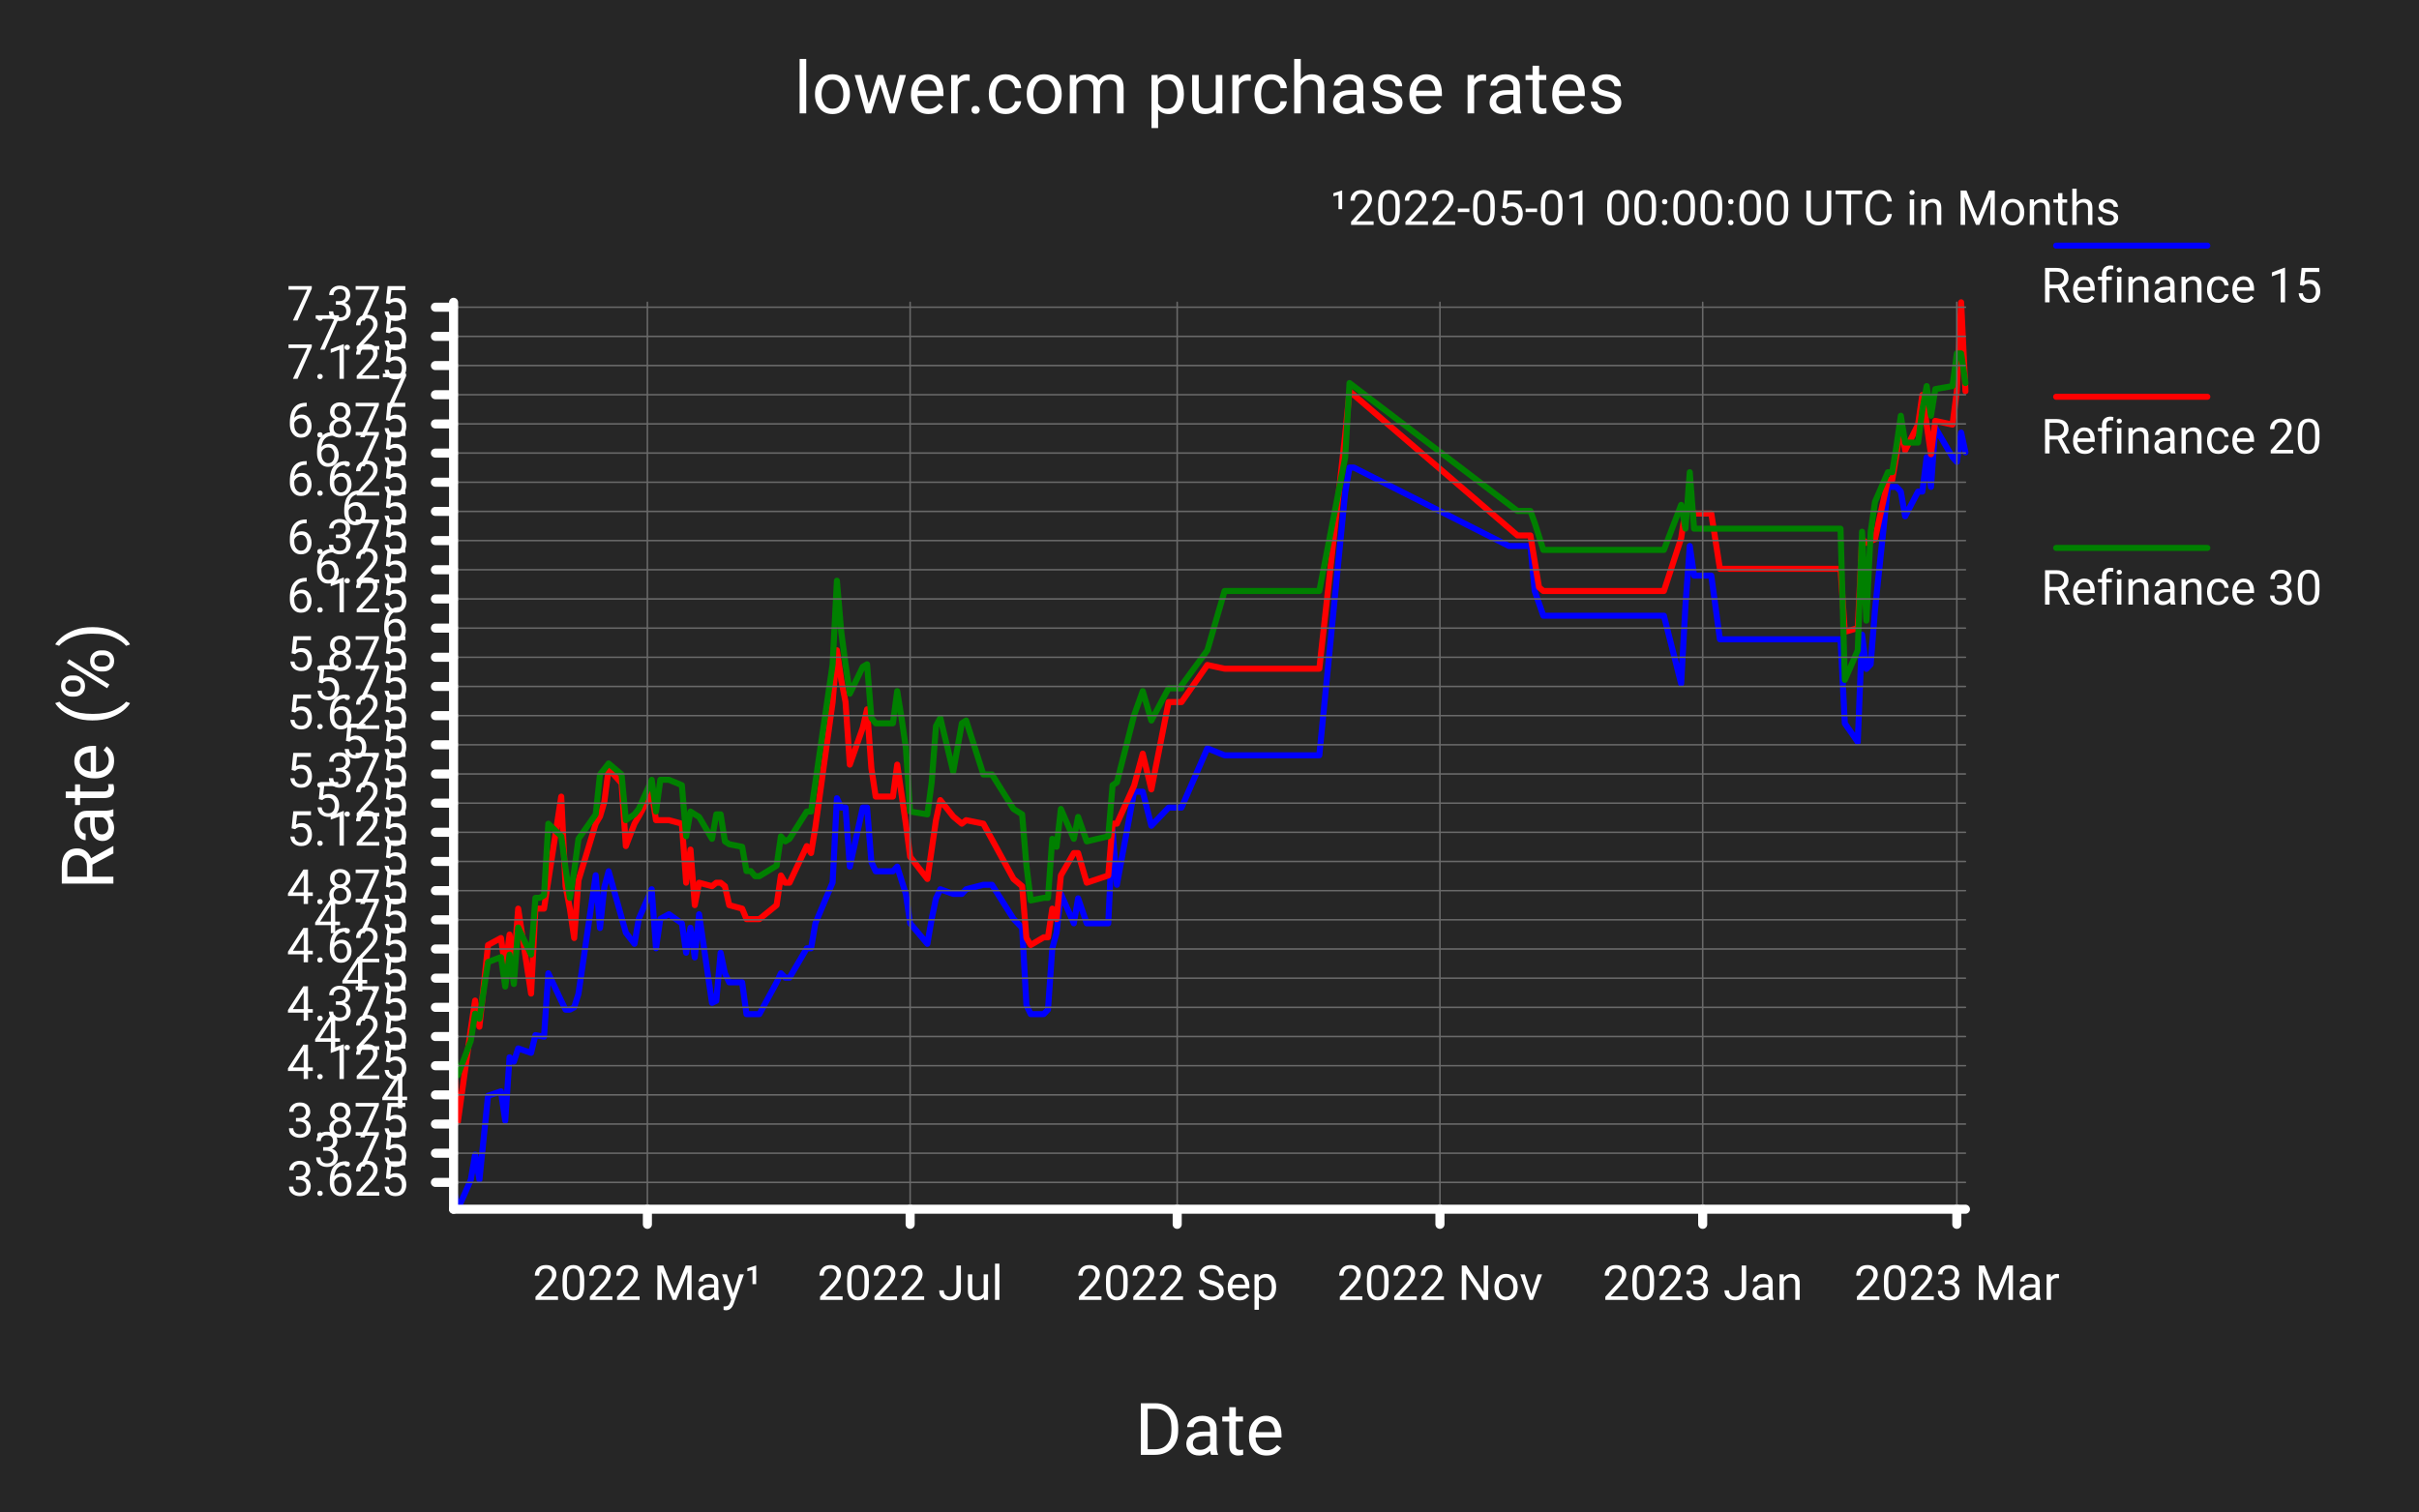
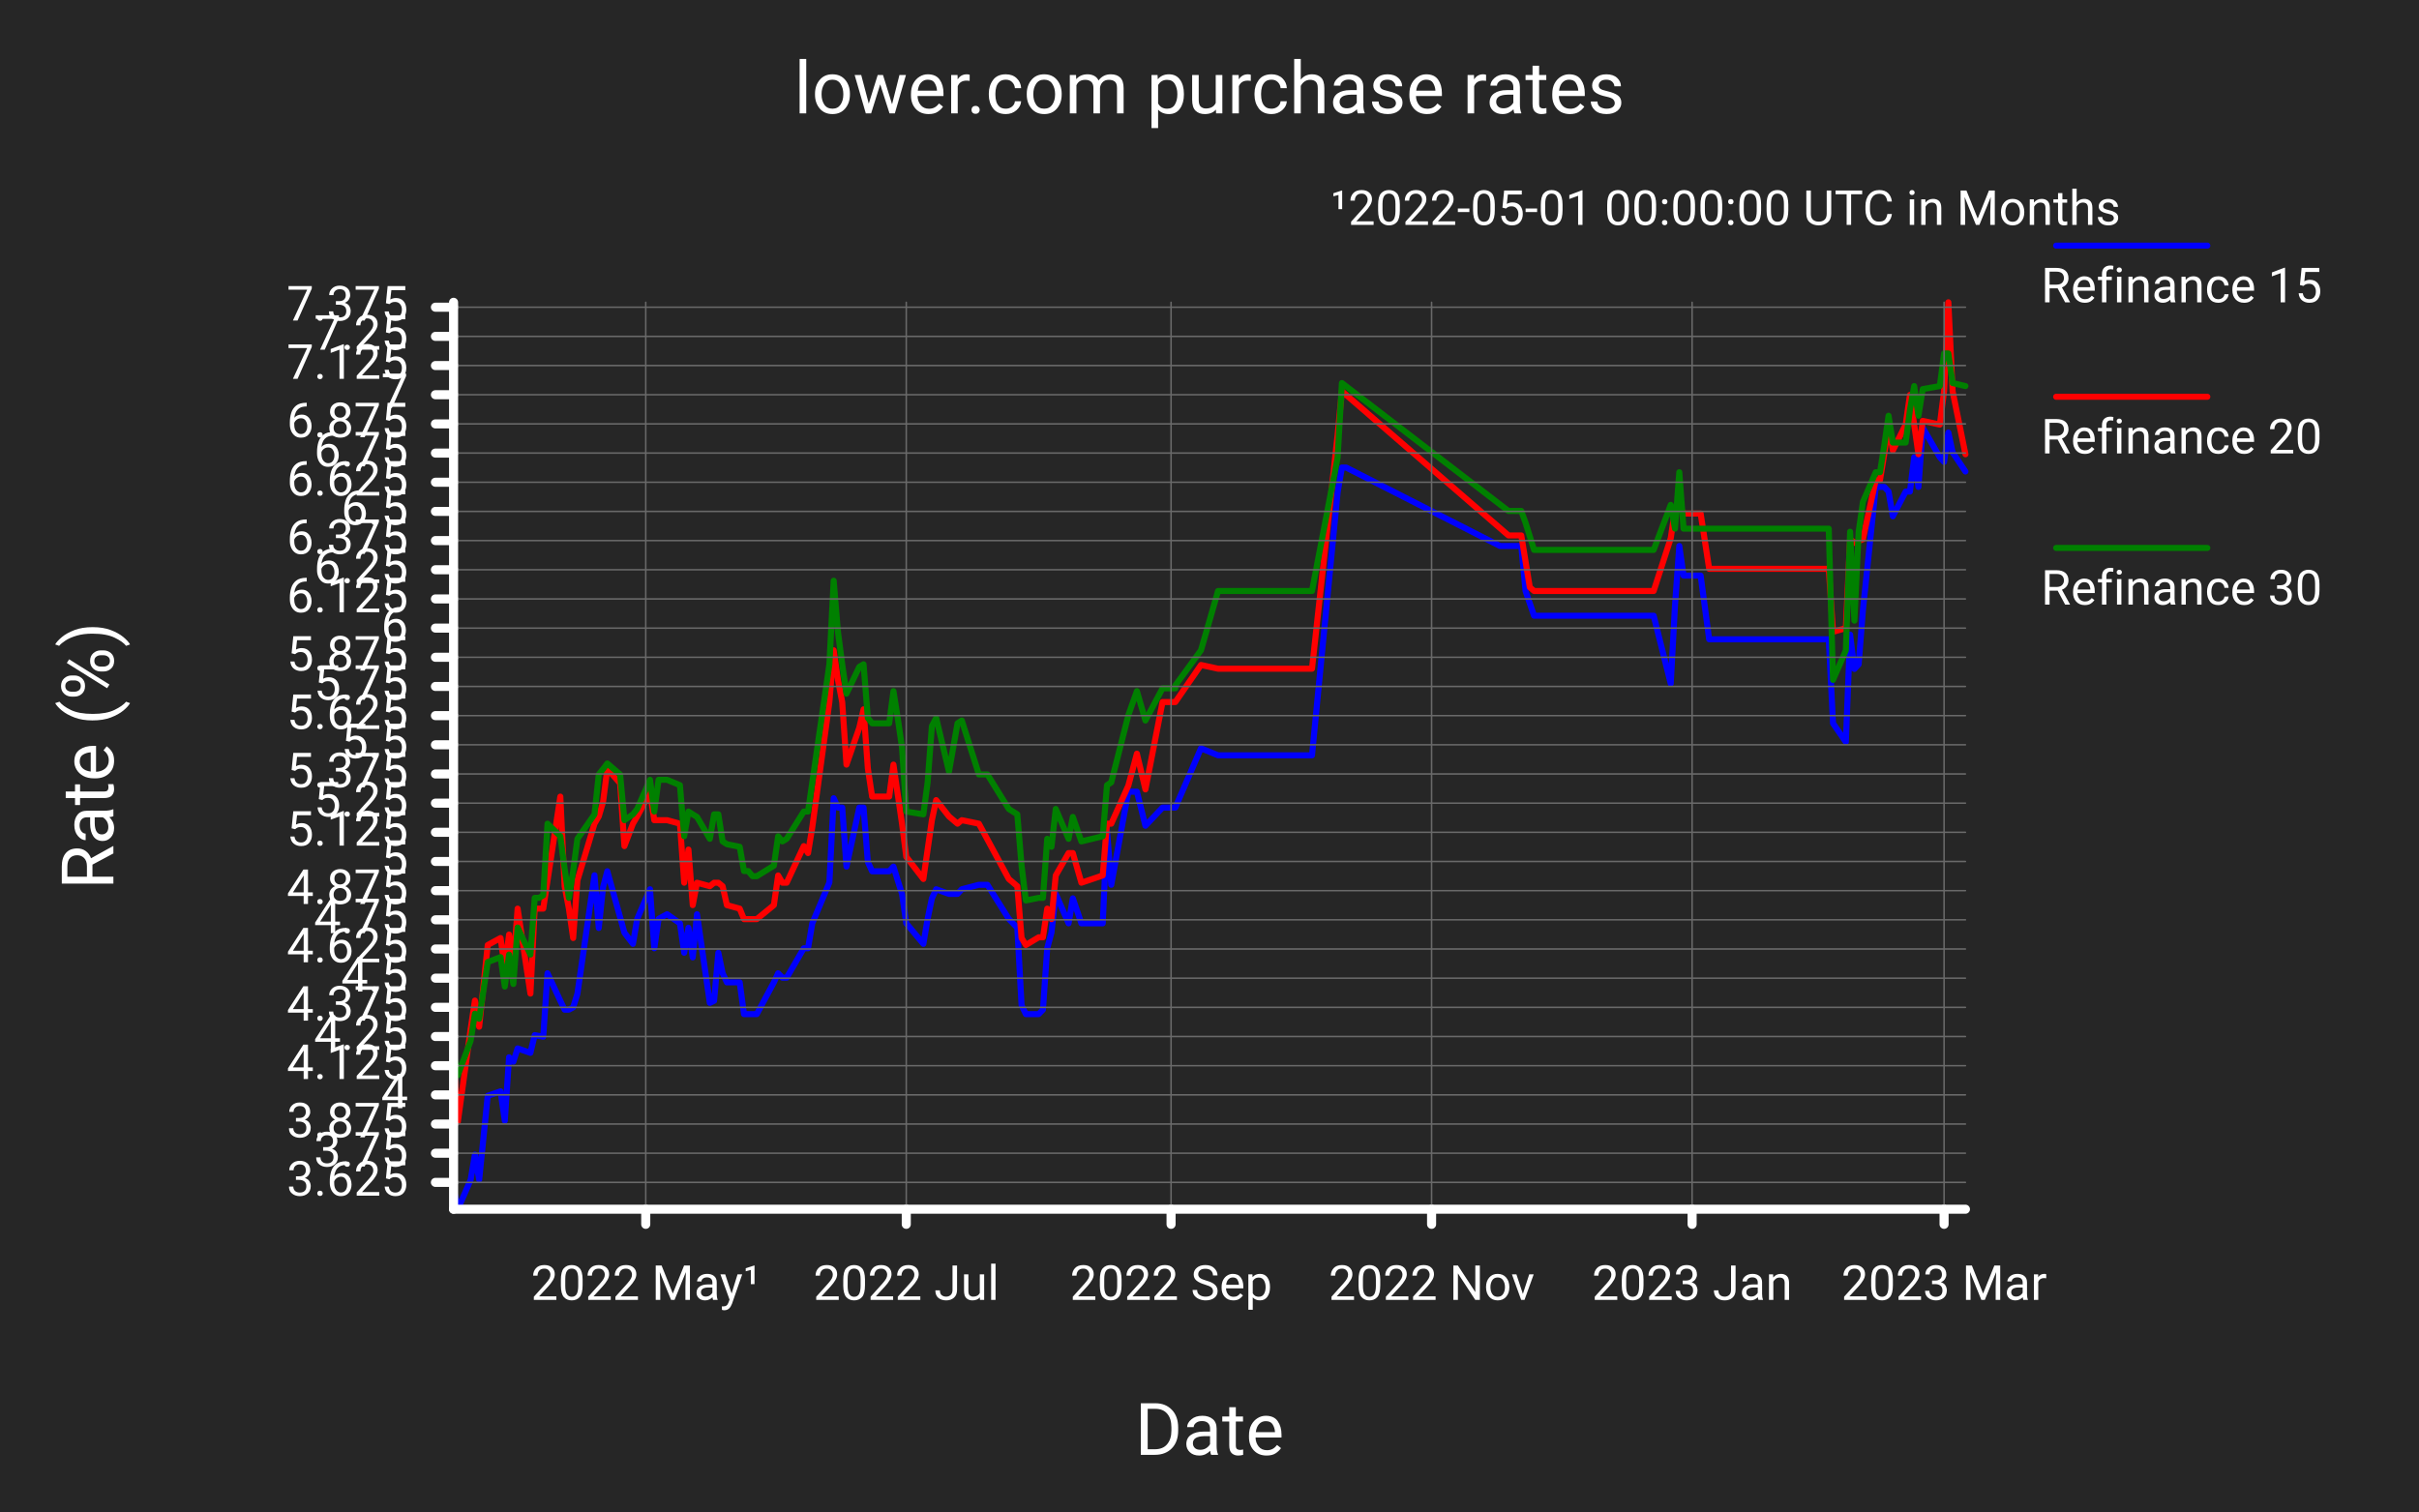
<svg xmlns="http://www.w3.org/2000/svg" class="poloto" width="800" height="500" viewBox="0 0 800 500">
  <style>.poloto{stroke-linecap:round;stroke-linejoin:round;font-family:Roboto,sans-serif;font-size:16px;}.poloto_background{fill:#262626;}.poloto_scatter{stroke-width:7}.poloto_tick_line{stroke:dimgray;stroke-width:0.5}.poloto_line{stroke-width:2}.poloto_text{fill: white;}.poloto_axis_lines{stroke: white;stroke-width:3;fill:none;stroke-dasharray:none}.poloto_title{font-size:24px;dominant-baseline:start;text-anchor:middle;}.poloto_xname{font-size:24px;dominant-baseline:start;text-anchor:middle;}.poloto_yname{font-size:24px;dominant-baseline:start;text-anchor:middle;}.poloto0stroke{stroke:blue;}.poloto1stroke{stroke:red;}.poloto2stroke{stroke:green;}.poloto3stroke{stroke:gold;}.poloto4stroke{stroke:aqua;}.poloto5stroke{stroke:lime;}.poloto6stroke{stroke:orange;}.poloto7stroke{stroke:chocolate;}.poloto0fill{fill:blue;}.poloto1fill{fill:red;}.poloto2fill{fill:green;}.poloto3fill{fill:gold;}.poloto4fill{fill:aqua;}.poloto5fill{fill:lime;}.poloto6fill{fill:orange;}.poloto7fill{fill:chocolate;}</style>
  <circle r="1e5" class="poloto_background" />
  <text class="poloto_text poloto_legend_text" x="675" y="100">Refinance 15</text>
  <line class="poloto_line poloto_legend_icon poloto0stroke poloto0legend" stroke="black" x1="680" x2="730" y1="81.25" y2="81.25" />
-   <path class="poloto_line poloto0stroke" fill="none" stroke="black" d=" M 150.00 393.13 L 151.42 400.00 L 155.70 390.27 L 157.12 381.94 L 158.55 390.27 L 158.55 390.27 L 161.40 362.48 L 165.67 361.01 L 167.09 370.74 L 168.52 349.74 L 169.94 351.21 L 171.37 346.81 L 175.64 348.28 L 177.07 342.41 L 177.07 342.41 L 179.91 342.95 L 181.34 321.95 L 185.61 331.06 L 187.04 333.99 L 188.46 333.99 L 189.89 333.22 L 191.31 328.74 L 197.01 289.53 L 198.43 306.97 L 199.86 293.46 L 201.28 288.21 L 201.28 288.21 L 206.98 308.52 L 209.83 312.22 L 211.25 303.96 L 215.53 294.16 L 216.95 313.69 L 218.38 303.96 L 218.38 303.96 L 221.23 302.42 L 225.50 305.43 L 226.92 315.16 L 226.92 315.16 L 228.35 306.90 L 229.77 316.70 L 231.20 302.42 L 235.47 331.76 L 236.89 331.06 L 238.32 315.16 L 238.32 315.16 L 239.74 321.95 L 241.17 324.96 L 245.44 324.96 L 246.87 335.46 L 248.29 335.46 L 249.72 335.46 L 251.14 335.46 L 256.84 324.96 L 258.26 321.95 L 259.69 323.42 L 261.11 323.42 L 261.11 323.42 L 266.81 313.69 L 268.23 313.69 L 269.66 305.43 L 275.36 291.92 L 276.78 264.05 L 278.21 267.14 L 279.63 267.14 L 281.05 286.67 L 285.33 267.14 L 286.75 267.14 L 288.18 285.13 L 289.60 288.21 L 295.30 288.21 L 296.72 286.67 L 298.15 291.22 L 299.57 295.70 L 301.00 305.43 L 306.70 312.22 L 308.12 303.96 L 309.54 297.17 L 310.97 294.16 L 315.24 295.70 L 318.09 295.70 L 319.52 294.16 L 325.21 292.69 L 325.21 292.69 L 325.21 292.69 L 325.21 292.69 L 325.21 292.69 L 325.21 292.69 L 328.06 292.69 L 328.06 292.69 L 328.06 292.69 L 328.06 292.69 L 328.06 292.69 L 328.06 292.69 L 335.19 303.96 L 338.03 306.90 L 339.46 332.53 L 340.88 335.46 L 345.16 335.46 L 346.58 333.99 L 348.01 313.69 L 349.43 308.44 L 350.85 295.70 L 355.13 305.43 L 355.13 305.43 L 356.55 297.17 L 359.40 305.43 L 359.40 305.43 L 366.52 305.43 L 367.95 274.70 L 369.37 292.69 L 375.07 261.89 L 377.92 261.89 L 377.92 261.89 L 380.77 273.16 L 386.47 267.14 L 386.47 267.14 L 386.47 267.14 L 386.47 267.14 L 386.47 267.14 L 386.47 267.14 L 386.47 267.14 L 386.47 267.14 L 386.47 267.14 L 390.74 267.14 L 399.29 247.53 L 404.99 249.85 L 404.99 249.85 L 409.26 249.85 L 414.96 249.85 L 416.38 249.85 L 416.38 249.85 L 416.38 249.85 L 416.38 249.85 L 416.38 249.85 L 434.90 249.85 L 436.32 249.85 L 444.87 162.92 L 446.30 154.66 L 447.72 154.66 L 499.00 180.60 L 504.70 180.60 L 506.13 180.60 L 507.55 195.50 L 510.40 203.68 L 510.40 203.68 L 516.10 203.68 L 517.52 203.68 L 518.95 203.68 L 520.37 203.68 L 524.64 203.68 L 526.07 203.68 L 528.92 203.68 L 530.34 203.68 L 534.62 203.68 L 536.04 203.68 L 536.04 203.68 L 540.31 203.68 L 544.59 203.68 L 546.01 203.68 L 547.44 203.68 L 548.86 203.68 L 550.28 203.68 L 555.98 226.15 L 557.41 200.21 L 558.83 180.60 L 560.26 190.40 L 564.53 190.40 L 565.95 190.40 L 565.95 190.40 L 568.80 211.48 L 570.23 211.48 L 574.50 211.48 L 575.93 211.48 L 577.35 211.48 L 578.77 211.48 L 580.20 211.48 L 580.20 211.48 L 580.20 211.48 L 580.20 211.48 L 587.32 211.48 L 590.17 211.48 L 594.44 211.48 L 595.87 211.48 L 598.72 211.48 L 600.14 211.48 L 605.84 211.48 L 607.26 211.48 L 608.69 211.48 L 610.11 239.27 L 614.39 245.45 L 615.81 209.93 L 617.24 221.28 L 618.66 219.74 L 620.09 201.75 L 624.36 161.07 L 625.78 161.07 L 627.21 161.07 L 628.63 162.61 L 630.06 170.79 L 634.33 162.61 L 635.75 162.61 L 637.18 151.26 L 638.60 161.07 L 640.03 141.46 L 645.73 151.26 L 647.15 152.80 L 648.58 143.08 L 650.00 149.64" />
+   <path class="poloto_line poloto0stroke" fill="none" stroke="black" d=" M 150.00 393.13 L 151.41 400.00 L 155.65 390.27 L 157.06 381.94 L 158.47 390.27 L 158.47 390.27 L 161.30 362.48 L 165.54 361.01 L 166.95 370.74 L 168.36 349.74 L 169.77 351.21 L 171.19 346.81 L 175.42 348.28 L 176.84 342.41 L 176.84 342.41 L 179.66 342.95 L 181.07 321.95 L 185.31 331.06 L 186.72 333.99 L 188.14 333.99 L 189.55 333.22 L 190.96 328.74 L 196.61 289.53 L 198.02 306.97 L 199.44 293.46 L 200.85 288.21 L 200.85 288.21 L 206.50 308.52 L 209.32 312.22 L 210.73 303.96 L 214.97 294.16 L 216.38 313.69 L 217.80 303.96 L 217.80 303.96 L 220.62 302.42 L 224.86 305.43 L 226.27 315.16 L 226.27 315.16 L 227.68 306.90 L 229.10 316.70 L 230.51 302.42 L 234.75 331.76 L 236.16 331.06 L 237.57 315.16 L 237.57 315.16 L 238.98 321.95 L 240.40 324.96 L 244.63 324.96 L 246.05 335.46 L 247.46 335.46 L 248.87 335.46 L 250.28 335.46 L 255.93 324.96 L 257.34 321.95 L 258.76 323.42 L 260.17 323.42 L 260.17 323.42 L 265.82 313.69 L 267.23 313.69 L 268.64 305.43 L 274.29 291.92 L 275.71 264.05 L 277.12 267.14 L 278.53 267.14 L 279.94 286.67 L 284.18 267.14 L 285.59 267.14 L 287.01 285.13 L 288.42 288.21 L 294.07 288.21 L 295.48 286.67 L 296.89 291.22 L 298.31 295.70 L 299.72 305.43 L 305.37 312.22 L 306.78 303.96 L 308.19 297.17 L 309.60 294.16 L 313.84 295.70 L 316.67 295.70 L 318.08 294.16 L 323.73 292.69 L 323.73 292.69 L 323.73 292.69 L 323.73 292.69 L 323.73 292.69 L 323.73 292.69 L 326.55 292.69 L 326.55 292.69 L 326.55 292.69 L 326.55 292.69 L 326.55 292.69 L 326.55 292.69 L 333.62 303.96 L 336.44 306.90 L 337.85 332.53 L 339.27 335.46 L 343.50 335.46 L 344.92 333.99 L 346.33 313.69 L 347.74 308.44 L 349.15 295.70 L 353.39 305.43 L 353.39 305.43 L 354.80 297.17 L 357.63 305.43 L 357.63 305.43 L 364.69 305.43 L 366.10 274.70 L 367.51 292.69 L 373.16 261.89 L 375.99 261.89 L 375.99 261.89 L 378.81 273.16 L 384.46 267.14 L 384.46 267.14 L 384.46 267.14 L 384.46 267.14 L 384.46 267.14 L 384.46 267.14 L 384.46 267.14 L 384.46 267.14 L 384.46 267.14 L 388.70 267.14 L 397.18 247.53 L 402.82 249.85 L 402.82 249.85 L 407.06 249.85 L 412.71 249.85 L 414.12 249.85 L 414.12 249.85 L 414.12 249.85 L 414.12 249.85 L 414.12 249.85 L 432.49 249.85 L 433.90 249.85 L 442.37 162.92 L 443.79 154.66 L 445.20 154.66 L 496.05 180.60 L 501.69 180.60 L 503.11 180.60 L 504.52 195.50 L 507.34 203.68 L 507.34 203.68 L 512.99 203.68 L 514.41 203.68 L 515.82 203.68 L 517.23 203.68 L 521.47 203.68 L 522.88 203.68 L 525.71 203.68 L 527.12 203.68 L 531.36 203.68 L 532.77 203.68 L 532.77 203.68 L 537.01 203.68 L 541.24 203.68 L 542.66 203.68 L 544.07 203.68 L 545.48 203.68 L 546.89 203.68 L 552.54 226.15 L 553.95 200.21 L 555.37 180.60 L 556.78 190.40 L 561.02 190.40 L 562.43 190.40 L 562.43 190.40 L 565.25 211.48 L 566.67 211.48 L 570.90 211.48 L 572.32 211.48 L 573.73 211.48 L 575.14 211.48 L 576.55 211.48 L 576.55 211.48 L 576.55 211.48 L 576.55 211.48 L 583.62 211.48 L 586.44 211.48 L 590.68 211.48 L 592.09 211.48 L 594.92 211.48 L 596.33 211.48 L 601.98 211.48 L 603.39 211.48 L 604.80 211.48 L 606.21 239.27 L 610.45 245.45 L 611.86 209.93 L 613.28 221.28 L 614.69 219.74 L 616.10 201.75 L 620.34 161.07 L 621.75 161.07 L 623.16 161.07 L 624.58 162.61 L 625.99 170.79 L 630.23 162.61 L 631.64 162.61 L 633.05 151.26 L 634.46 161.07 L 635.88 141.46 L 641.53 151.26 L 642.94 152.80 L 644.35 143.08 L 645.76 149.64 L 650.00 155.97" />
  <text class="poloto_text poloto_legend_text" x="675" y="150">Refinance 20</text>
  <line class="poloto_line poloto_legend_icon poloto1stroke poloto1legend" stroke="black" x1="680" x2="730" y1="131.25" y2="131.25" />
-   <path class="poloto_line poloto1stroke" fill="none" stroke="black" d=" M 150.00 350.51 L 151.42 371.13 L 155.70 340.40 L 157.12 330.98 L 158.55 339.63 L 158.55 339.63 L 161.40 312.61 L 165.67 310.29 L 167.09 320.10 L 168.52 309.14 L 169.94 318.94 L 171.37 300.57 L 175.64 328.67 L 177.07 300.57 L 177.07 300.57 L 179.91 300.57 L 179.91 300.57 L 185.61 263.51 L 187.04 293.15 L 188.46 300.57 L 189.89 310.29 L 191.31 291.22 L 197.01 272.47 L 198.43 270.07 L 199.86 265.29 L 201.28 254.32 L 205.56 259.11 L 206.98 279.88 L 209.83 272.47 L 211.25 270.07 L 215.53 262.27 L 216.95 271.31 L 218.38 271.31 L 218.38 271.31 L 221.23 271.31 L 225.50 272.47 L 226.92 292.00 L 226.92 292.00 L 228.35 281.03 L 229.77 299.41 L 231.20 292.00 L 235.47 293.15 L 236.89 292.00 L 238.32 292.00 L 238.32 292.00 L 239.74 293.15 L 241.17 299.41 L 245.44 300.57 L 246.87 304.04 L 248.29 304.04 L 249.72 304.04 L 251.14 304.04 L 256.84 299.41 L 258.26 289.60 L 259.69 292.00 L 261.11 292.00 L 261.11 292.00 L 266.81 279.88 L 268.23 282.19 L 269.66 273.62 L 275.36 232.24 L 276.78 215.11 L 278.21 224.91 L 279.63 232.24 L 281.05 252.93 L 285.33 240.74 L 286.75 234.64 L 288.18 254.17 L 289.60 263.51 L 295.30 263.51 L 296.72 252.93 L 298.15 262.74 L 299.57 272.47 L 301.00 283.43 L 306.70 290.76 L 308.12 281.03 L 309.54 271.31 L 310.97 264.67 L 315.24 270.07 L 318.09 272.47 L 319.52 271.31 L 325.21 272.47 L 325.21 272.47 L 325.21 272.47 L 325.21 272.47 L 325.21 272.47 L 325.21 272.47 L 325.21 272.47 L 325.21 272.47 L 325.21 272.47 L 325.21 272.47 L 325.21 272.47 L 325.21 272.47 L 335.19 290.76 L 338.03 293.15 L 339.46 310.29 L 340.88 312.61 L 345.16 310.06 L 346.58 310.06 L 348.01 300.57 L 349.43 304.04 L 350.85 289.60 L 355.13 282.19 L 355.13 282.19 L 356.55 282.19 L 359.40 292.00 L 359.40 292.00 L 366.52 289.60 L 367.95 272.47 L 369.37 272.47 L 375.07 259.88 L 377.92 249.31 L 377.92 249.31 L 380.77 261.12 L 386.47 232.24 L 386.47 232.24 L 386.47 232.24 L 386.47 232.24 L 386.47 232.24 L 386.47 232.24 L 386.47 232.24 L 386.47 232.24 L 386.47 232.24 L 390.74 232.24 L 399.29 219.97 L 404.99 221.20 L 407.83 221.20 L 409.26 221.20 L 409.26 221.20 L 416.38 221.20 L 417.81 221.20 L 417.81 221.20 L 417.81 221.20 L 417.81 221.20 L 434.90 221.20 L 436.32 221.20 L 444.87 143.85 L 446.30 129.41 L 446.30 129.41 L 501.85 177.12 L 504.70 177.12 L 506.13 177.12 L 508.97 194.26 L 510.40 195.50 L 510.40 195.50 L 516.10 195.50 L 517.52 195.50 L 518.95 195.50 L 520.37 195.50 L 524.64 195.50 L 526.07 195.50 L 528.92 195.50 L 530.34 195.50 L 534.62 195.50 L 536.04 195.50 L 536.04 195.50 L 540.31 195.50 L 544.59 195.50 L 546.01 195.50 L 547.44 195.50 L 548.86 195.50 L 550.28 195.50 L 555.98 178.05 L 557.41 168.55 L 558.83 167.32 L 560.26 169.87 L 564.53 169.87 L 565.95 169.87 L 565.95 169.87 L 568.80 188.16 L 570.23 188.16 L 574.50 188.16 L 575.93 188.16 L 577.35 188.16 L 578.77 188.16 L 580.20 188.16 L 580.20 188.16 L 585.90 188.16 L 585.90 188.16 L 587.32 188.16 L 590.17 188.16 L 594.44 188.16 L 595.87 188.16 L 598.72 188.16 L 600.14 188.16 L 605.84 188.16 L 607.26 188.16 L 608.69 188.16 L 610.11 209.01 L 614.39 207.77 L 615.81 178.36 L 617.24 179.59 L 617.24 179.59 L 620.09 178.36 L 624.36 158.75 L 625.78 158.75 L 627.21 150.26 L 628.63 140.45 L 630.06 149.02 L 634.33 140.45 L 635.75 130.65 L 637.18 140.45 L 638.60 150.26 L 640.03 139.22 L 645.73 140.45 L 647.15 129.41 L 648.58 100.00 L 650.00 129.41" />
+   <path class="poloto_line poloto1stroke" fill="none" stroke="black" d=" M 150.00 350.51 L 151.41 371.13 L 155.65 340.40 L 157.06 330.98 L 158.47 339.63 L 158.47 339.63 L 161.30 312.61 L 165.54 310.29 L 166.95 320.10 L 168.36 309.14 L 169.77 318.94 L 171.19 300.57 L 175.42 328.67 L 176.84 300.57 L 176.84 300.57 L 179.66 300.57 L 179.66 300.57 L 185.31 263.51 L 186.72 293.15 L 188.14 300.57 L 189.55 310.29 L 190.96 291.22 L 196.61 272.47 L 198.02 270.07 L 199.44 265.29 L 200.85 254.32 L 205.08 259.11 L 206.50 279.88 L 209.32 272.47 L 210.73 270.07 L 214.97 262.27 L 216.38 271.31 L 217.80 271.31 L 217.80 271.31 L 220.62 271.31 L 224.86 272.47 L 226.27 292.00 L 226.27 292.00 L 227.68 281.03 L 229.10 299.41 L 230.51 292.00 L 234.75 293.15 L 236.16 292.00 L 237.57 292.00 L 237.57 292.00 L 238.98 293.15 L 240.40 299.41 L 244.63 300.57 L 246.05 304.04 L 247.46 304.04 L 248.87 304.04 L 250.28 304.04 L 255.93 299.41 L 257.34 289.60 L 258.76 292.00 L 260.17 292.00 L 260.17 292.00 L 265.82 279.88 L 267.23 282.19 L 268.64 273.62 L 274.29 232.24 L 275.71 215.11 L 277.12 224.91 L 278.53 232.24 L 279.94 252.93 L 284.18 240.74 L 285.59 234.64 L 287.01 254.17 L 288.42 263.51 L 294.07 263.51 L 295.48 252.93 L 296.89 262.74 L 298.31 272.47 L 299.72 283.43 L 305.37 290.76 L 306.78 281.03 L 308.19 271.31 L 309.60 264.67 L 313.84 270.07 L 316.67 272.47 L 318.08 271.31 L 323.73 272.47 L 323.73 272.47 L 323.73 272.47 L 323.73 272.47 L 323.73 272.47 L 323.73 272.47 L 323.73 272.47 L 323.73 272.47 L 323.73 272.47 L 323.73 272.47 L 323.73 272.47 L 323.73 272.47 L 333.62 290.76 L 336.44 293.15 L 337.85 310.29 L 339.27 312.61 L 343.50 310.06 L 344.92 310.06 L 346.33 300.57 L 347.74 304.04 L 349.15 289.60 L 353.39 282.19 L 353.39 282.19 L 354.80 282.19 L 357.63 292.00 L 357.63 292.00 L 364.69 289.60 L 366.10 272.47 L 367.51 272.47 L 373.16 259.88 L 375.99 249.31 L 375.99 249.31 L 378.81 261.12 L 384.46 232.24 L 384.46 232.24 L 384.46 232.24 L 384.46 232.24 L 384.46 232.24 L 384.46 232.24 L 384.46 232.24 L 384.46 232.24 L 384.46 232.24 L 388.70 232.24 L 397.18 219.97 L 402.82 221.20 L 405.65 221.20 L 407.06 221.20 L 407.06 221.20 L 414.12 221.20 L 415.54 221.20 L 415.54 221.20 L 415.54 221.20 L 415.54 221.20 L 432.49 221.20 L 433.90 221.20 L 442.37 143.85 L 443.79 129.41 L 443.79 129.41 L 498.87 177.12 L 501.69 177.12 L 503.11 177.12 L 505.93 194.26 L 507.34 195.50 L 507.34 195.50 L 512.99 195.50 L 514.41 195.50 L 515.82 195.50 L 517.23 195.50 L 521.47 195.50 L 522.88 195.50 L 525.71 195.50 L 527.12 195.50 L 531.36 195.50 L 532.77 195.50 L 532.77 195.50 L 537.01 195.50 L 541.24 195.50 L 542.66 195.50 L 544.07 195.50 L 545.48 195.50 L 546.89 195.50 L 552.54 178.05 L 553.95 168.55 L 555.37 167.32 L 556.78 169.87 L 561.02 169.87 L 562.43 169.87 L 562.43 169.87 L 565.25 188.16 L 566.67 188.16 L 570.90 188.16 L 572.32 188.16 L 573.73 188.16 L 575.14 188.16 L 576.55 188.16 L 576.55 188.16 L 582.20 188.16 L 582.20 188.16 L 583.62 188.16 L 586.44 188.16 L 590.68 188.16 L 592.09 188.16 L 594.92 188.16 L 596.33 188.16 L 601.98 188.16 L 603.39 188.16 L 604.80 188.16 L 606.21 209.01 L 610.45 207.77 L 611.86 178.36 L 613.28 179.59 L 613.28 179.59 L 616.10 178.36 L 620.34 158.75 L 621.75 158.75 L 623.16 150.26 L 624.58 140.45 L 625.99 149.02 L 630.23 140.45 L 631.64 130.65 L 633.05 140.45 L 634.46 150.26 L 635.88 139.22 L 641.53 140.45 L 642.94 129.41 L 644.35 100.00 L 645.76 129.41 L 650.00 150.26" />
  <text class="poloto_text poloto_legend_text" x="675" y="200">Refinance 30</text>
  <line class="poloto_line poloto_legend_icon poloto2stroke poloto2legend" stroke="black" x1="680" x2="730" y1="181.25" y2="181.25" />
-   <path class="poloto_line poloto2stroke" fill="none" stroke="black" d=" M 150.00 348.35 L 151.42 355.69 L 155.70 344.26 L 157.12 335.31 L 158.55 337.00 L 158.55 337.00 L 161.40 318.24 L 165.67 316.62 L 167.09 326.35 L 168.52 315.77 L 169.94 325.50 L 171.37 306.82 L 175.64 315.77 L 177.07 297.01 L 178.49 297.01 L 179.91 296.17 L 181.34 272.47 L 185.61 276.63 L 187.04 287.29 L 188.46 297.01 L 189.89 288.14 L 191.31 277.48 L 197.01 269.38 L 198.43 256.18 L 199.86 254.40 L 201.28 252.55 L 205.56 256.18 L 206.98 271.31 L 209.83 269.38 L 211.25 267.60 L 215.53 257.95 L 216.95 268.45 L 218.38 257.95 L 218.38 257.95 L 221.23 257.95 L 225.50 259.73 L 226.92 276.63 L 226.92 276.63 L 228.35 268.45 L 229.77 269.38 L 231.20 270.23 L 235.47 277.48 L 236.89 269.38 L 238.32 269.38 L 238.32 269.38 L 239.74 278.33 L 241.17 279.26 L 245.44 280.11 L 246.87 288.14 L 248.29 288.14 L 249.72 289.84 L 251.14 289.84 L 256.84 286.36 L 258.26 276.63 L 259.69 278.33 L 261.11 277.48 L 261.11 277.48 L 266.81 268.45 L 268.23 268.45 L 269.66 258.80 L 275.36 219.74 L 276.78 192.10 L 278.21 209.01 L 279.63 219.74 L 281.05 229.46 L 285.33 220.59 L 286.75 219.74 L 288.18 237.49 L 289.60 239.27 L 295.30 239.27 L 296.72 228.62 L 298.15 237.49 L 299.57 247.22 L 301.00 268.45 L 306.70 269.38 L 308.12 258.80 L 309.54 240.20 L 310.97 237.49 L 315.24 255.25 L 318.09 239.27 L 319.52 238.34 L 325.21 256.18 L 325.21 256.18 L 325.21 256.18 L 325.21 256.18 L 325.21 256.18 L 325.21 256.18 L 328.06 256.18 L 328.06 256.18 L 328.06 256.18 L 328.06 256.18 L 328.06 256.18 L 328.06 256.18 L 335.19 267.60 L 338.03 269.38 L 339.46 286.36 L 340.88 297.86 L 345.16 297.01 L 346.58 297.01 L 348.01 277.48 L 349.43 280.11 L 350.85 267.60 L 355.13 277.48 L 355.13 277.48 L 356.55 270.23 L 359.40 278.33 L 359.40 278.33 L 366.52 276.63 L 367.95 259.73 L 369.37 258.80 L 375.07 236.57 L 377.92 228.62 L 377.92 228.62 L 380.77 238.34 L 386.47 227.69 L 386.47 227.69 L 386.47 227.69 L 386.47 227.69 L 386.47 227.69 L 386.47 227.69 L 386.47 227.69 L 386.47 227.69 L 390.74 227.69 L 390.74 226.76 L 399.29 215.11 L 404.99 195.50 L 404.99 195.50 L 409.26 195.50 L 409.26 195.50 L 416.38 195.50 L 417.81 195.50 L 417.81 195.50 L 417.81 195.50 L 417.81 195.50 L 434.90 195.50 L 436.32 195.50 L 444.87 151.34 L 446.30 126.71 L 446.30 126.71 L 501.85 169.02 L 504.70 169.02 L 506.13 169.02 L 507.55 172.95 L 510.40 181.91 L 510.40 181.91 L 516.10 181.91 L 517.52 181.91 L 518.95 181.91 L 520.37 181.91 L 524.64 181.91 L 526.07 181.91 L 528.92 181.91 L 530.34 181.91 L 534.62 181.91 L 536.04 181.91 L 536.04 181.91 L 540.31 181.91 L 544.59 181.91 L 546.01 181.91 L 547.44 181.91 L 548.86 181.91 L 550.28 181.91 L 555.98 167.01 L 557.41 174.88 L 558.83 156.20 L 560.26 174.88 L 564.53 174.88 L 565.95 174.88 L 565.95 174.88 L 568.80 174.88 L 570.23 174.88 L 574.50 174.88 L 575.93 174.88 L 577.35 174.88 L 578.77 174.88 L 580.20 174.88 L 580.20 174.88 L 585.90 174.88 L 585.90 174.88 L 587.32 174.88 L 590.17 174.88 L 594.44 174.88 L 595.87 174.88 L 598.72 174.88 L 600.14 174.88 L 605.84 174.88 L 607.26 174.88 L 608.69 174.88 L 610.11 224.91 L 614.39 215.11 L 615.81 175.89 L 617.24 205.30 L 618.66 175.89 L 620.09 166.01 L 624.36 156.20 L 625.78 156.20 L 627.21 147.32 L 628.63 137.52 L 630.06 146.40 L 634.33 146.40 L 635.75 135.59 L 637.18 127.71 L 638.60 137.52 L 640.03 128.72 L 645.73 127.71 L 647.15 116.91 L 648.58 116.91 L 650.00 126.71" />
+   <path class="poloto_line poloto2stroke" fill="none" stroke="black" d=" M 150.00 348.35 L 151.41 355.69 L 155.65 344.26 L 157.06 335.31 L 158.47 337.00 L 158.47 337.00 L 161.30 318.24 L 165.54 316.62 L 166.95 326.35 L 168.36 315.77 L 169.77 325.50 L 171.19 306.82 L 175.42 315.77 L 176.84 297.01 L 178.25 297.01 L 179.66 296.17 L 181.07 272.47 L 185.31 276.63 L 186.72 287.29 L 188.14 297.01 L 189.55 288.14 L 190.96 277.48 L 196.61 269.38 L 198.02 256.18 L 199.44 254.40 L 200.85 252.55 L 205.08 256.18 L 206.50 271.31 L 209.32 269.38 L 210.73 267.60 L 214.97 257.95 L 216.38 268.45 L 217.80 257.95 L 217.80 257.95 L 220.62 257.95 L 224.86 259.73 L 226.27 276.63 L 226.27 276.63 L 227.68 268.45 L 229.10 269.38 L 230.51 270.23 L 234.75 277.48 L 236.16 269.38 L 237.57 269.38 L 237.57 269.38 L 238.98 278.33 L 240.40 279.26 L 244.63 280.11 L 246.05 288.14 L 247.46 288.14 L 248.87 289.84 L 250.28 289.84 L 255.93 286.36 L 257.34 276.63 L 258.76 278.33 L 260.17 277.48 L 260.17 277.48 L 265.82 268.45 L 267.23 268.45 L 268.64 258.80 L 274.29 219.74 L 275.71 192.10 L 277.12 209.01 L 278.53 219.74 L 279.94 229.46 L 284.18 220.59 L 285.59 219.74 L 287.01 237.49 L 288.42 239.27 L 294.07 239.27 L 295.48 228.62 L 296.89 237.49 L 298.31 247.22 L 299.72 268.45 L 305.37 269.38 L 306.78 258.80 L 308.19 240.20 L 309.60 237.49 L 313.84 255.25 L 316.67 239.27 L 318.08 238.34 L 323.73 256.18 L 323.73 256.18 L 323.73 256.18 L 323.73 256.18 L 323.73 256.18 L 323.73 256.18 L 326.55 256.18 L 326.55 256.18 L 326.55 256.18 L 326.55 256.18 L 326.55 256.18 L 326.55 256.18 L 333.62 267.60 L 336.44 269.38 L 337.85 286.36 L 339.27 297.86 L 343.50 297.01 L 344.92 297.01 L 346.33 277.48 L 347.74 280.11 L 349.15 267.60 L 353.39 277.48 L 353.39 277.48 L 354.80 270.23 L 357.63 278.33 L 357.63 278.33 L 364.69 276.63 L 366.10 259.73 L 367.51 258.80 L 373.16 236.57 L 375.99 228.62 L 375.99 228.62 L 378.81 238.34 L 384.46 227.69 L 384.46 227.69 L 384.46 227.69 L 384.46 227.69 L 384.46 227.69 L 384.46 227.69 L 384.46 227.69 L 384.46 227.69 L 388.70 227.69 L 388.70 226.76 L 397.18 215.11 L 402.82 195.50 L 402.82 195.50 L 407.06 195.50 L 407.06 195.50 L 414.12 195.50 L 415.54 195.50 L 415.54 195.50 L 415.54 195.50 L 415.54 195.50 L 432.49 195.50 L 433.90 195.50 L 442.37 151.34 L 443.79 126.71 L 443.79 126.71 L 498.87 169.02 L 501.69 169.02 L 503.11 169.02 L 504.52 172.95 L 507.34 181.91 L 507.34 181.91 L 512.99 181.91 L 514.41 181.91 L 515.82 181.91 L 517.23 181.91 L 521.47 181.91 L 522.88 181.91 L 525.71 181.91 L 527.12 181.91 L 531.36 181.91 L 532.77 181.91 L 532.77 181.91 L 537.01 181.91 L 541.24 181.91 L 542.66 181.91 L 544.07 181.91 L 545.48 181.91 L 546.89 181.91 L 552.54 167.01 L 553.95 174.88 L 555.37 156.20 L 556.78 174.88 L 561.02 174.88 L 562.43 174.88 L 562.43 174.88 L 565.25 174.88 L 566.67 174.88 L 570.90 174.88 L 572.32 174.88 L 573.73 174.88 L 575.14 174.88 L 576.55 174.88 L 576.55 174.88 L 582.20 174.88 L 582.20 174.88 L 583.62 174.88 L 586.44 174.88 L 590.68 174.88 L 592.09 174.88 L 594.92 174.88 L 596.33 174.88 L 601.98 174.88 L 603.39 174.88 L 604.80 174.88 L 606.21 224.91 L 610.45 215.11 L 611.86 175.89 L 613.28 205.30 L 614.69 175.89 L 616.10 166.01 L 620.34 156.20 L 621.75 156.20 L 623.16 147.32 L 624.58 137.52 L 625.99 146.40 L 630.23 146.40 L 631.64 135.59 L 633.05 127.71 L 634.46 137.52 L 635.88 128.72 L 641.53 127.71 L 642.94 116.91 L 644.35 116.91 L 645.76 126.71 L 650.00 127.71" />
  <text class="poloto_labels poloto_text poloto_title" x="400" y="37.5">lower.com purchase rates</text>
  <text class="poloto_labels poloto_text poloto_xname" x="400" y="481.25">Date</text>
  <text class="poloto_labels poloto_text poloto_yname" transform="rotate(-90,37.5,250)" x="37.5" y="250">Rate (%)</text>
  <text class="poloto_tick_labels poloto_text" dominant-baseline="middle" text-anchor="start" x="150" y="70" />
  <line class="poloto_axis_lines" stroke="black" x1="150" x2="144" y1="391.122" y2="391.122" />
  <line class="poloto_tick_line" stroke="black" x1="150" x2="650" y1="391.122" y2="391.122" />
  <text class="poloto_tick_labels poloto_text" dominant-baseline="middle" text-anchor="end" x="135" y="391.122">3.625</text>
  <line class="poloto_axis_lines" stroke="black" x1="150" x2="144" y1="381.472" y2="381.472" />
  <line class="poloto_tick_line" stroke="black" x1="150" x2="650" y1="381.472" y2="381.472" />
  <text class="poloto_tick_labels poloto_text" dominant-baseline="middle" text-anchor="end" x="135" y="381.472">3.75</text>
  <line class="poloto_axis_lines" stroke="black" x1="150" x2="144" y1="371.822" y2="371.822" />
  <line class="poloto_tick_line" stroke="black" x1="150" x2="650" y1="371.822" y2="371.822" />
  <text class="poloto_tick_labels poloto_text" dominant-baseline="middle" text-anchor="end" x="135" y="371.822">3.875</text>
  <line class="poloto_axis_lines" stroke="black" x1="150" x2="144" y1="362.172" y2="362.172" />
  <line class="poloto_tick_line" stroke="black" x1="150" x2="650" y1="362.172" y2="362.172" />
  <text class="poloto_tick_labels poloto_text" dominant-baseline="middle" text-anchor="end" x="135" y="362.172">4</text>
  <line class="poloto_axis_lines" stroke="black" x1="150" x2="144" y1="352.522" y2="352.522" />
  <line class="poloto_tick_line" stroke="black" x1="150" x2="650" y1="352.522" y2="352.522" />
  <text class="poloto_tick_labels poloto_text" dominant-baseline="middle" text-anchor="end" x="135" y="352.522">4.125</text>
  <line class="poloto_axis_lines" stroke="black" x1="150" x2="144" y1="342.872" y2="342.872" />
  <line class="poloto_tick_line" stroke="black" x1="150" x2="650" y1="342.872" y2="342.872" />
  <text class="poloto_tick_labels poloto_text" dominant-baseline="middle" text-anchor="end" x="135" y="342.872">4.25</text>
  <line class="poloto_axis_lines" stroke="black" x1="150" x2="144" y1="333.222" y2="333.222" />
  <line class="poloto_tick_line" stroke="black" x1="150" x2="650" y1="333.222" y2="333.222" />
  <text class="poloto_tick_labels poloto_text" dominant-baseline="middle" text-anchor="end" x="135" y="333.222">4.375</text>
  <line class="poloto_axis_lines" stroke="black" x1="150" x2="144" y1="323.572" y2="323.572" />
  <line class="poloto_tick_line" stroke="black" x1="150" x2="650" y1="323.572" y2="323.572" />
  <text class="poloto_tick_labels poloto_text" dominant-baseline="middle" text-anchor="end" x="135" y="323.572">4.5</text>
  <line class="poloto_axis_lines" stroke="black" x1="150" x2="144" y1="313.922" y2="313.922" />
  <line class="poloto_tick_line" stroke="black" x1="150" x2="650" y1="313.922" y2="313.922" />
  <text class="poloto_tick_labels poloto_text" dominant-baseline="middle" text-anchor="end" x="135" y="313.922">4.625</text>
  <line class="poloto_axis_lines" stroke="black" x1="150" x2="144" y1="304.272" y2="304.272" />
  <line class="poloto_tick_line" stroke="black" x1="150" x2="650" y1="304.272" y2="304.272" />
  <text class="poloto_tick_labels poloto_text" dominant-baseline="middle" text-anchor="end" x="135" y="304.272">4.75</text>
  <line class="poloto_axis_lines" stroke="black" x1="150" x2="144" y1="294.622" y2="294.622" />
  <line class="poloto_tick_line" stroke="black" x1="150" x2="650" y1="294.622" y2="294.622" />
  <text class="poloto_tick_labels poloto_text" dominant-baseline="middle" text-anchor="end" x="135" y="294.622">4.875</text>
  <line class="poloto_axis_lines" stroke="black" x1="150" x2="144" y1="284.972" y2="284.972" />
  <line class="poloto_tick_line" stroke="black" x1="150" x2="650" y1="284.972" y2="284.972" />
  <text class="poloto_tick_labels poloto_text" dominant-baseline="middle" text-anchor="end" x="135" y="284.972">5</text>
  <line class="poloto_axis_lines" stroke="black" x1="150" x2="144" y1="275.322" y2="275.322" />
  <line class="poloto_tick_line" stroke="black" x1="150" x2="650" y1="275.322" y2="275.322" />
  <text class="poloto_tick_labels poloto_text" dominant-baseline="middle" text-anchor="end" x="135" y="275.322">5.125</text>
  <line class="poloto_axis_lines" stroke="black" x1="150" x2="144" y1="265.672" y2="265.672" />
  <line class="poloto_tick_line" stroke="black" x1="150" x2="650" y1="265.672" y2="265.672" />
  <text class="poloto_tick_labels poloto_text" dominant-baseline="middle" text-anchor="end" x="135" y="265.672">5.25</text>
  <line class="poloto_axis_lines" stroke="black" x1="150" x2="144" y1="256.022" y2="256.022" />
  <line class="poloto_tick_line" stroke="black" x1="150" x2="650" y1="256.022" y2="256.022" />
  <text class="poloto_tick_labels poloto_text" dominant-baseline="middle" text-anchor="end" x="135" y="256.022">5.375</text>
  <line class="poloto_axis_lines" stroke="black" x1="150" x2="144" y1="246.372" y2="246.372" />
  <line class="poloto_tick_line" stroke="black" x1="150" x2="650" y1="246.372" y2="246.372" />
  <text class="poloto_tick_labels poloto_text" dominant-baseline="middle" text-anchor="end" x="135" y="246.372">5.5</text>
  <line class="poloto_axis_lines" stroke="black" x1="150" x2="144" y1="236.722" y2="236.722" />
  <line class="poloto_tick_line" stroke="black" x1="150" x2="650" y1="236.722" y2="236.722" />
  <text class="poloto_tick_labels poloto_text" dominant-baseline="middle" text-anchor="end" x="135" y="236.722">5.625</text>
  <line class="poloto_axis_lines" stroke="black" x1="150" x2="144" y1="227.072" y2="227.072" />
  <line class="poloto_tick_line" stroke="black" x1="150" x2="650" y1="227.072" y2="227.072" />
  <text class="poloto_tick_labels poloto_text" dominant-baseline="middle" text-anchor="end" x="135" y="227.072">5.75</text>
  <line class="poloto_axis_lines" stroke="black" x1="150" x2="144" y1="217.422" y2="217.422" />
  <line class="poloto_tick_line" stroke="black" x1="150" x2="650" y1="217.422" y2="217.422" />
  <text class="poloto_tick_labels poloto_text" dominant-baseline="middle" text-anchor="end" x="135" y="217.422">5.875</text>
  <line class="poloto_axis_lines" stroke="black" x1="150" x2="144" y1="207.771" y2="207.771" />
  <line class="poloto_tick_line" stroke="black" x1="150" x2="650" y1="207.771" y2="207.771" />
  <text class="poloto_tick_labels poloto_text" dominant-baseline="middle" text-anchor="end" x="135" y="207.771">6</text>
  <line class="poloto_axis_lines" stroke="black" x1="150" x2="144" y1="198.121" y2="198.121" />
  <line class="poloto_tick_line" stroke="black" x1="150" x2="650" y1="198.121" y2="198.121" />
  <text class="poloto_tick_labels poloto_text" dominant-baseline="middle" text-anchor="end" x="135" y="198.121">6.125</text>
  <line class="poloto_axis_lines" stroke="black" x1="150" x2="144" y1="188.471" y2="188.471" />
  <line class="poloto_tick_line" stroke="black" x1="150" x2="650" y1="188.471" y2="188.471" />
  <text class="poloto_tick_labels poloto_text" dominant-baseline="middle" text-anchor="end" x="135" y="188.471">6.25</text>
  <line class="poloto_axis_lines" stroke="black" x1="150" x2="144" y1="178.821" y2="178.821" />
  <line class="poloto_tick_line" stroke="black" x1="150" x2="650" y1="178.821" y2="178.821" />
  <text class="poloto_tick_labels poloto_text" dominant-baseline="middle" text-anchor="end" x="135" y="178.821">6.375</text>
  <line class="poloto_axis_lines" stroke="black" x1="150" x2="144" y1="169.171" y2="169.171" />
  <line class="poloto_tick_line" stroke="black" x1="150" x2="650" y1="169.171" y2="169.171" />
  <text class="poloto_tick_labels poloto_text" dominant-baseline="middle" text-anchor="end" x="135" y="169.171">6.5</text>
  <line class="poloto_axis_lines" stroke="black" x1="150" x2="144" y1="159.521" y2="159.521" />
  <line class="poloto_tick_line" stroke="black" x1="150" x2="650" y1="159.521" y2="159.521" />
  <text class="poloto_tick_labels poloto_text" dominant-baseline="middle" text-anchor="end" x="135" y="159.521">6.625</text>
  <line class="poloto_axis_lines" stroke="black" x1="150" x2="144" y1="149.871" y2="149.871" />
  <line class="poloto_tick_line" stroke="black" x1="150" x2="650" y1="149.871" y2="149.871" />
  <text class="poloto_tick_labels poloto_text" dominant-baseline="middle" text-anchor="end" x="135" y="149.871">6.75</text>
  <line class="poloto_axis_lines" stroke="black" x1="150" x2="144" y1="140.221" y2="140.221" />
  <line class="poloto_tick_line" stroke="black" x1="150" x2="650" y1="140.221" y2="140.221" />
  <text class="poloto_tick_labels poloto_text" dominant-baseline="middle" text-anchor="end" x="135" y="140.221">6.875</text>
  <line class="poloto_axis_lines" stroke="black" x1="150" x2="144" y1="130.571" y2="130.571" />
  <line class="poloto_tick_line" stroke="black" x1="150" x2="650" y1="130.571" y2="130.571" />
  <text class="poloto_tick_labels poloto_text" dominant-baseline="middle" text-anchor="end" x="135" y="130.571">7</text>
  <line class="poloto_axis_lines" stroke="black" x1="150" x2="144" y1="120.921" y2="120.921" />
  <line class="poloto_tick_line" stroke="black" x1="150" x2="650" y1="120.921" y2="120.921" />
  <text class="poloto_tick_labels poloto_text" dominant-baseline="middle" text-anchor="end" x="135" y="120.921">7.125</text>
  <line class="poloto_axis_lines" stroke="black" x1="150" x2="144" y1="111.271" y2="111.271" />
  <line class="poloto_tick_line" stroke="black" x1="150" x2="650" y1="111.271" y2="111.271" />
  <text class="poloto_tick_labels poloto_text" dominant-baseline="middle" text-anchor="end" x="135" y="111.271">7.25</text>
  <line class="poloto_axis_lines" stroke="black" x1="150" x2="144" y1="101.621" y2="101.621" />
  <line class="poloto_tick_line" stroke="black" x1="150" x2="650" y1="101.621" y2="101.621" />
  <text class="poloto_tick_labels poloto_text" dominant-baseline="middle" text-anchor="end" x="135" y="101.621">7.375</text>
  <text class="poloto_tick_labels poloto_text" dominant-baseline="middle" text-anchor="start" x="440" y="70">¹2022-05-01 00:00:00 UTC in Months</text>
-   <line class="poloto_axis_lines" stroke="black" x1="214.103" x2="214.103" y1="400" y2="405" />
-   <line class="poloto_tick_line" stroke="black" x1="214.103" x2="214.103" y1="400" y2="100" />
-   <text class="poloto_tick_labels poloto_text" dominant-baseline="start" text-anchor="middle" x="214.103" y="430">2022 May¹</text>
-   <line class="poloto_axis_lines" stroke="black" x1="300.997" x2="300.997" y1="400" y2="405" />
-   <line class="poloto_tick_line" stroke="black" x1="300.997" x2="300.997" y1="400" y2="100" />
-   <text class="poloto_tick_labels poloto_text" dominant-baseline="start" text-anchor="middle" x="300.997" y="430">2022 Jul</text>
-   <line class="poloto_axis_lines" stroke="black" x1="389.316" x2="389.316" y1="400" y2="405" />
-   <line class="poloto_tick_line" stroke="black" x1="389.316" x2="389.316" y1="400" y2="100" />
-   <text class="poloto_tick_labels poloto_text" dominant-baseline="start" text-anchor="middle" x="389.316" y="430">2022 Sep</text>
-   <line class="poloto_axis_lines" stroke="black" x1="476.211" x2="476.211" y1="400" y2="405" />
-   <line class="poloto_tick_line" stroke="black" x1="476.211" x2="476.211" y1="400" y2="100" />
-   <text class="poloto_tick_labels poloto_text" dominant-baseline="start" text-anchor="middle" x="476.211" y="430">2022 Nov</text>
-   <line class="poloto_axis_lines" stroke="black" x1="563.105" x2="563.105" y1="400" y2="405" />
-   <line class="poloto_tick_line" stroke="black" x1="563.105" x2="563.105" y1="400" y2="100" />
-   <text class="poloto_tick_labels poloto_text" dominant-baseline="start" text-anchor="middle" x="563.105" y="430">2023 Jan</text>
-   <line class="poloto_axis_lines" stroke="black" x1="647.151" x2="647.151" y1="400" y2="405" />
-   <line class="poloto_tick_line" stroke="black" x1="647.151" x2="647.151" y1="400" y2="100" />
-   <text class="poloto_tick_labels poloto_text" dominant-baseline="start" text-anchor="middle" x="647.151" y="430">2023 Mar</text>
+   <line class="poloto_axis_lines" stroke="black" x1="213.559" x2="213.559" y1="400" y2="405" />
+   <line class="poloto_tick_line" stroke="black" x1="213.559" x2="213.559" y1="400" y2="100" />
+   <text class="poloto_tick_labels poloto_text" dominant-baseline="start" text-anchor="middle" x="213.559" y="430">2022 May¹</text>
+   <line class="poloto_axis_lines" stroke="black" x1="299.718" x2="299.718" y1="400" y2="405" />
+   <line class="poloto_tick_line" stroke="black" x1="299.718" x2="299.718" y1="400" y2="100" />
+   <text class="poloto_tick_labels poloto_text" dominant-baseline="start" text-anchor="middle" x="299.718" y="430">2022 Jul</text>
+   <line class="poloto_axis_lines" stroke="black" x1="387.288" x2="387.288" y1="400" y2="405" />
+   <line class="poloto_tick_line" stroke="black" x1="387.288" x2="387.288" y1="400" y2="100" />
+   <text class="poloto_tick_labels poloto_text" dominant-baseline="start" text-anchor="middle" x="387.288" y="430">2022 Sep</text>
+   <line class="poloto_axis_lines" stroke="black" x1="473.446" x2="473.446" y1="400" y2="405" />
+   <line class="poloto_tick_line" stroke="black" x1="473.446" x2="473.446" y1="400" y2="100" />
+   <text class="poloto_tick_labels poloto_text" dominant-baseline="start" text-anchor="middle" x="473.446" y="430">2022 Nov</text>
+   <line class="poloto_axis_lines" stroke="black" x1="559.605" x2="559.605" y1="400" y2="405" />
+   <line class="poloto_tick_line" stroke="black" x1="559.605" x2="559.605" y1="400" y2="100" />
+   <text class="poloto_tick_labels poloto_text" dominant-baseline="start" text-anchor="middle" x="559.605" y="430">2023 Jan</text>
+   <line class="poloto_axis_lines" stroke="black" x1="642.938" x2="642.938" y1="400" y2="405" />
+   <line class="poloto_tick_line" stroke="black" x1="642.938" x2="642.938" y1="400" y2="100" />
+   <text class="poloto_tick_labels poloto_text" dominant-baseline="start" text-anchor="middle" x="642.938" y="430">2023 Mar</text>
  <path stroke="black" fill="none" class="poloto_axis_lines" d=" M 150 400 L 650 400" />
  <path stroke="black" fill="none" class="poloto_axis_lines" d=" M 150 400 L 150 100" />
</svg>
